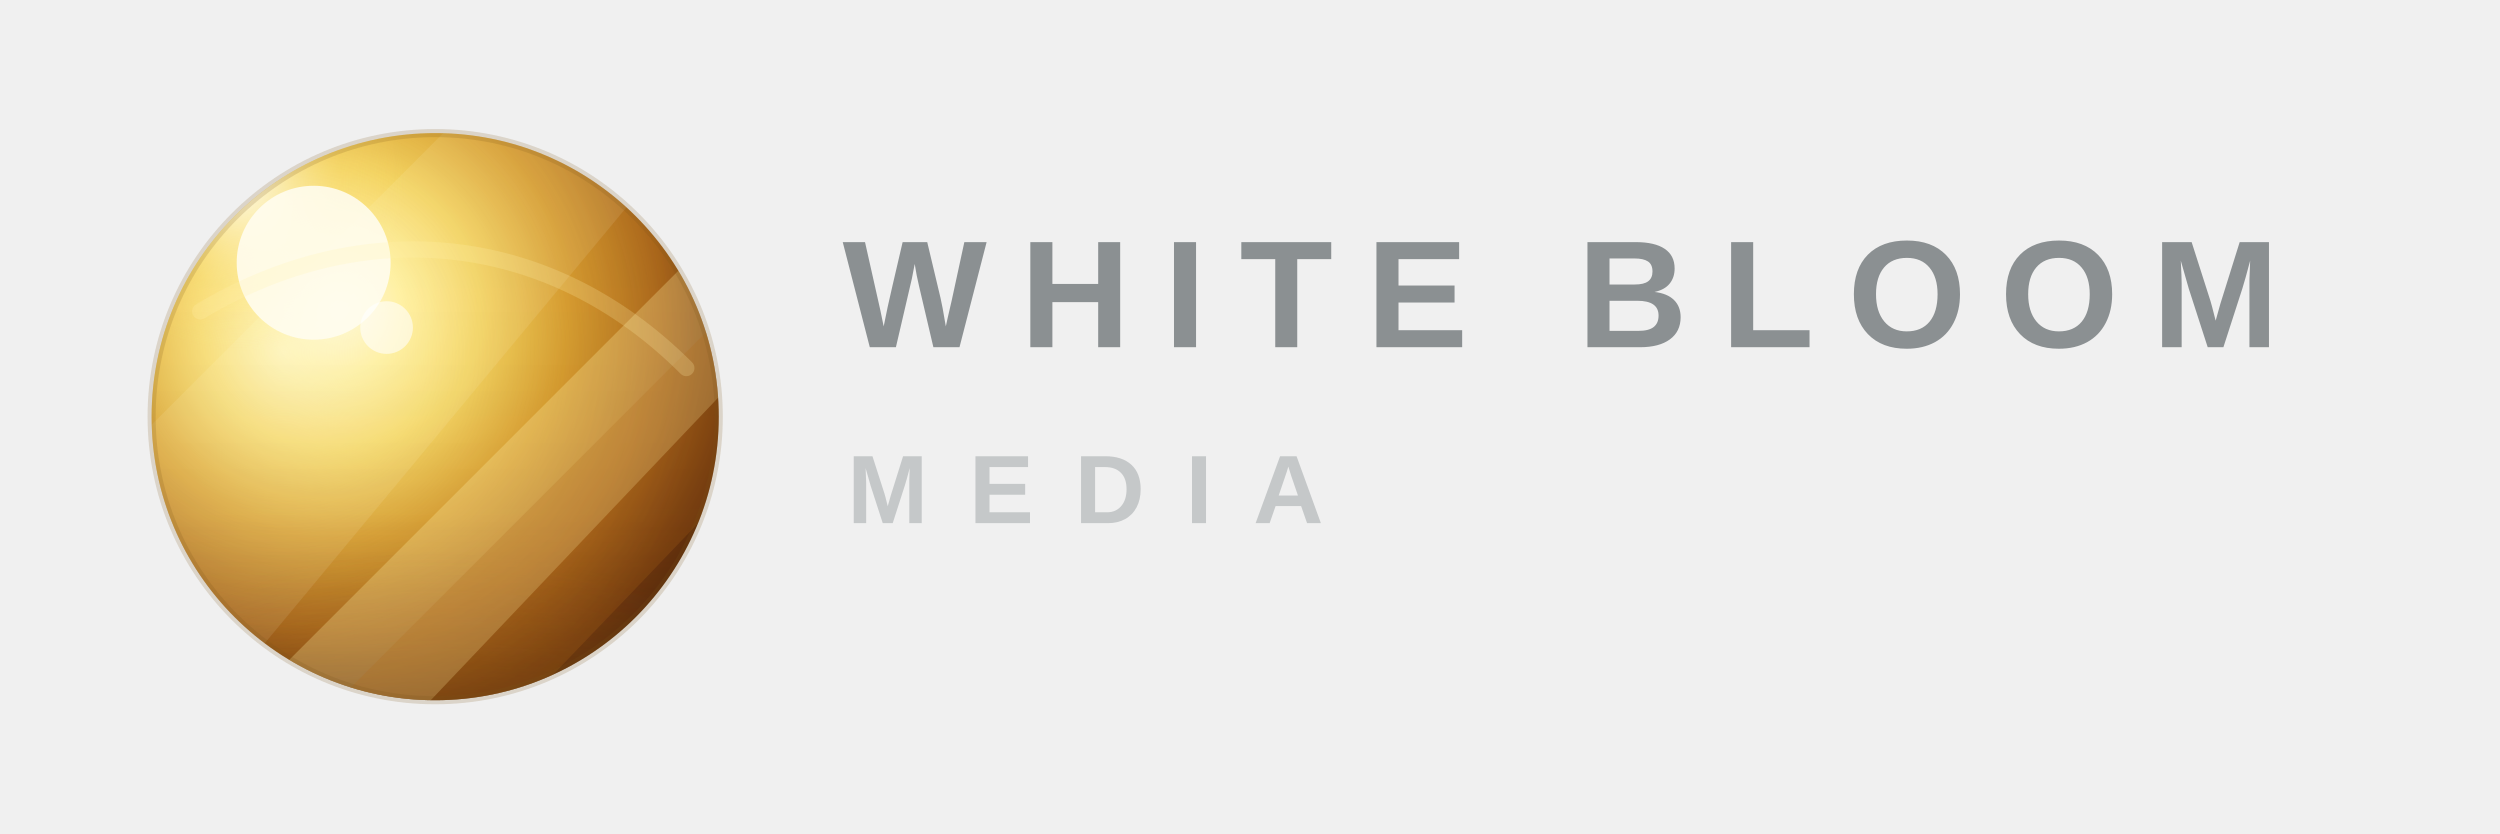
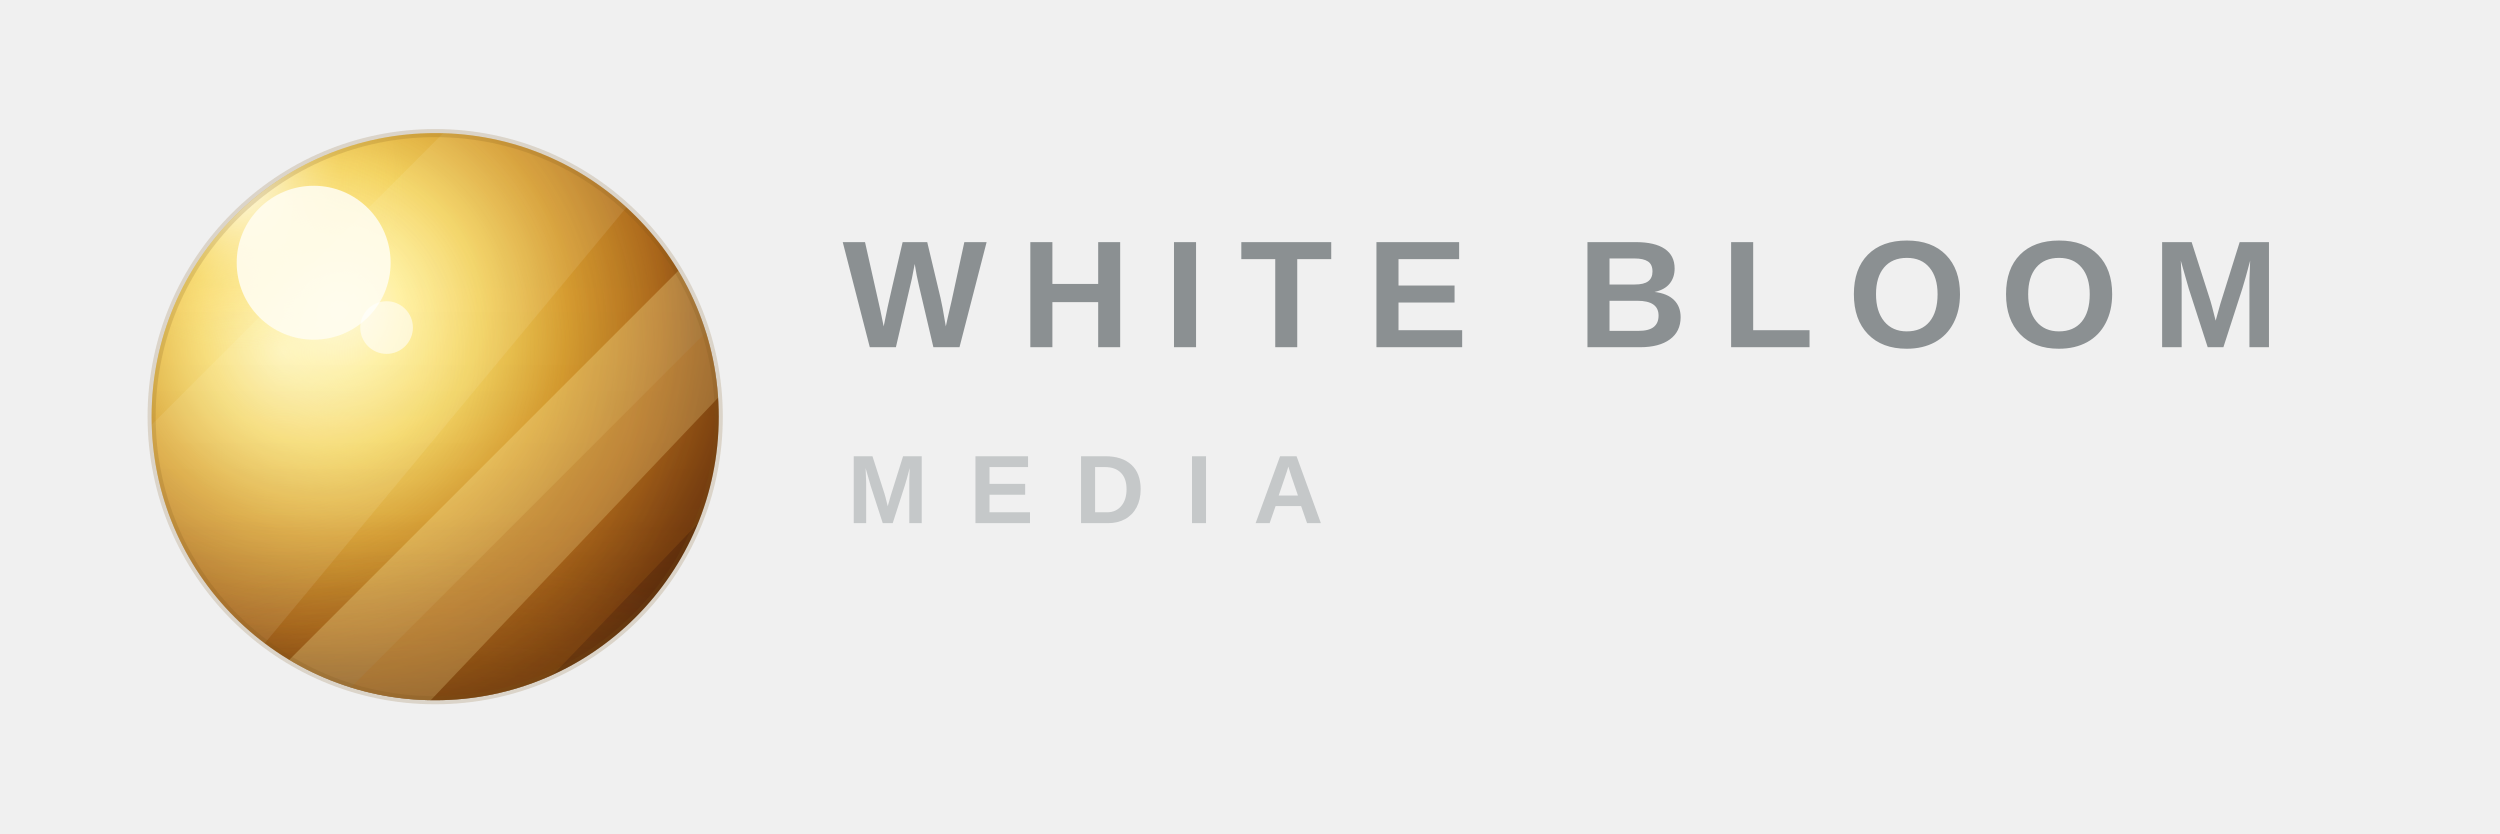
<svg xmlns="http://www.w3.org/2000/svg" viewBox="0 0 540 180" role="img" aria-labelledby="title">
  <g transform="translate(24 20) scale(.875)">
    <defs>
      <radialGradient id="markBase" cx="33%" cy="31%" r="92%">
        <stop offset="0" stop-color="#fffef4" />
        <stop offset="0.12" stop-color="#fff1a1" />
        <stop offset="0.27" stop-color="#f3d35d" />
        <stop offset="0.44" stop-color="#d49a2e" />
        <stop offset="0.62" stop-color="#a8641a" />
        <stop offset="0.78" stop-color="#67320d" />
        <stop offset="1" stop-color="#251205" />
      </radialGradient>
      <radialGradient id="markLeftGlow" cx="24%" cy="39%" r="72%">
        <stop offset="0" stop-color="#fff9d5" stop-opacity="0.58" />
        <stop offset=".34" stop-color="#ffe98e" stop-opacity="0.24" />
        <stop offset=".72" stop-color="#dba33b" stop-opacity=".08" />
        <stop offset="1" stop-color="#dba33b" stop-opacity="0" />
      </radialGradient>
      <radialGradient id="markFlare" cx="31%" cy="30%" r="42%">
        <stop offset="0" stop-color="#ffffff" stop-opacity=".95" />
        <stop offset=".24" stop-color="#fffce7" stop-opacity=".56" />
        <stop offset=".62" stop-color="#ffe88d" stop-opacity=".16" />
        <stop offset="1" stop-color="#ffe88d" stop-opacity="0" />
      </radialGradient>
      <linearGradient id="markBottomShade" x1="80" y1="38" x2="80" y2="170" gradientUnits="userSpaceOnUse">
        <stop offset="0" stop-color="#4b260a" stop-opacity="0" />
        <stop offset=".5" stop-color="#70400f" stop-opacity=".04" />
        <stop offset=".74" stop-color="#74410f" stop-opacity=".24" />
        <stop offset="1" stop-color="#281307" stop-opacity=".72" />
      </linearGradient>
      <radialGradient id="markBottomBrown" cx="50%" cy="104%" r="76%">
        <stop offset="0" stop-color="#281307" stop-opacity="0.92" />
        <stop offset=".34" stop-color="#70400f" stop-opacity="0.55" />
        <stop offset=".66" stop-color="#a66b1e" stop-opacity="0.16" />
        <stop offset="1" stop-color="#a66b1e" stop-opacity="0" />
      </radialGradient>
      <clipPath id="markClip">
        <circle cx="80" cy="80" r="70" />
      </clipPath>
    </defs>
    <circle cx="80" cy="80" r="70" fill="url(#markBase)" />
    <g clip-path="url(#markClip)">
      <circle cx="80" cy="80" r="72" fill="url(#markLeftGlow)" />
      <ellipse cx="80" cy="139" rx="82" ry="58" fill="url(#markBottomBrown)" />
      <circle cx="80" cy="80" r="72" fill="url(#markBottomShade)" opacity="0.62" />
      <path d="M92 172 172 92v80z" fill="#3a1706" opacity="0.28" />
      <path d="M12 172 172 12v40L58 172z" fill="#fff2a8" opacity="0.28" />
      <path d="M34 172 172 34v44L82 172z" fill="#b36a18" opacity="0.22" />
      <path d="M-16 108 108 -16h56L8 172H-16z" fill="#fffbe2" opacity="0.1" />
      <circle cx="50" cy="42" r="50" fill="url(#markFlare)" />
      <circle cx="50" cy="42" r="19" fill="#fffdf0" opacity=".88" />
      <circle cx="68" cy="58" r="6.5" fill="#ffffff" opacity=".58" />
-       <path d="M22 54c40-24 86-20 120 14" fill="none" stroke="#fff0ad" stroke-opacity="0.22" stroke-width="4" stroke-linecap="round" />
    </g>
    <circle cx="80" cy="80" r="70" fill="none" stroke="#7b5318" stroke-opacity=".18" stroke-width="2" />
  </g>
  <g font-family="Arial, Helvetica, sans-serif" text-rendering="geometricPrecision">
    <text x="182" y="75" fill="#8b9092" font-size="33" font-weight="800" letter-spacing="7.2">WHITE BLOOM</text>
    <text x="183" y="113" fill="#c5c8c9" font-size="21" font-weight="700" letter-spacing="8.8">MEDIA</text>
  </g>
</svg>
